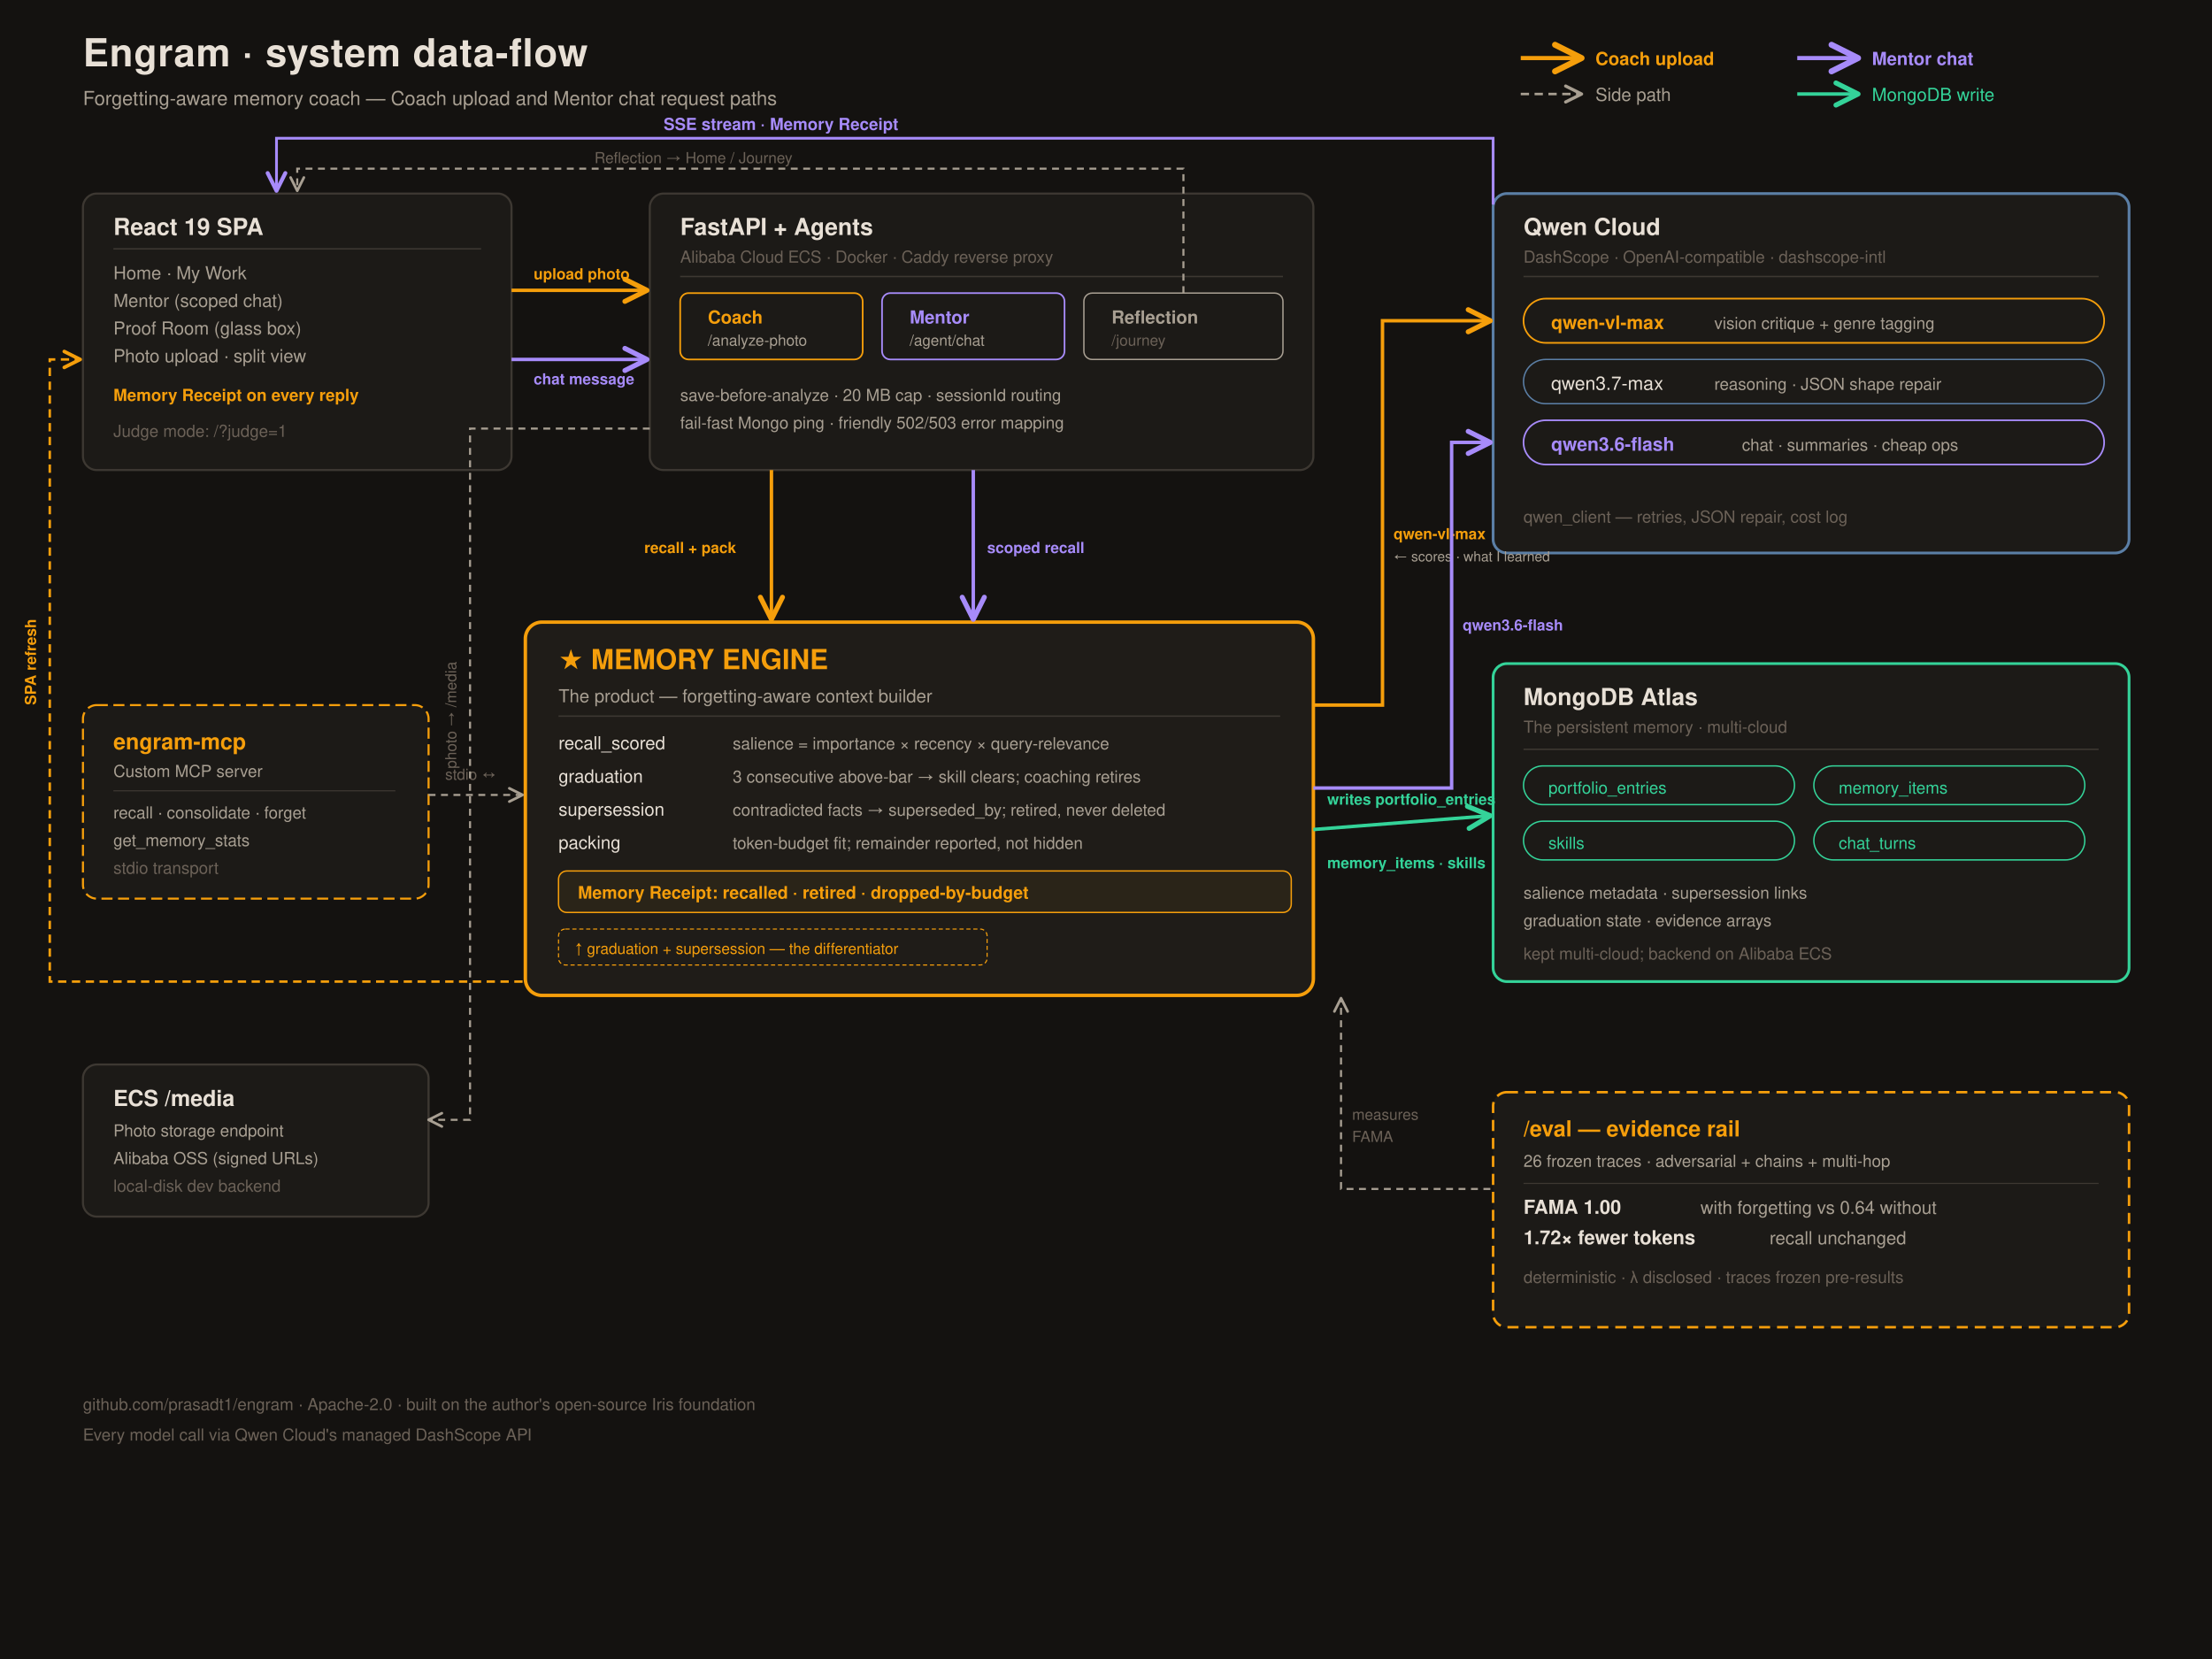
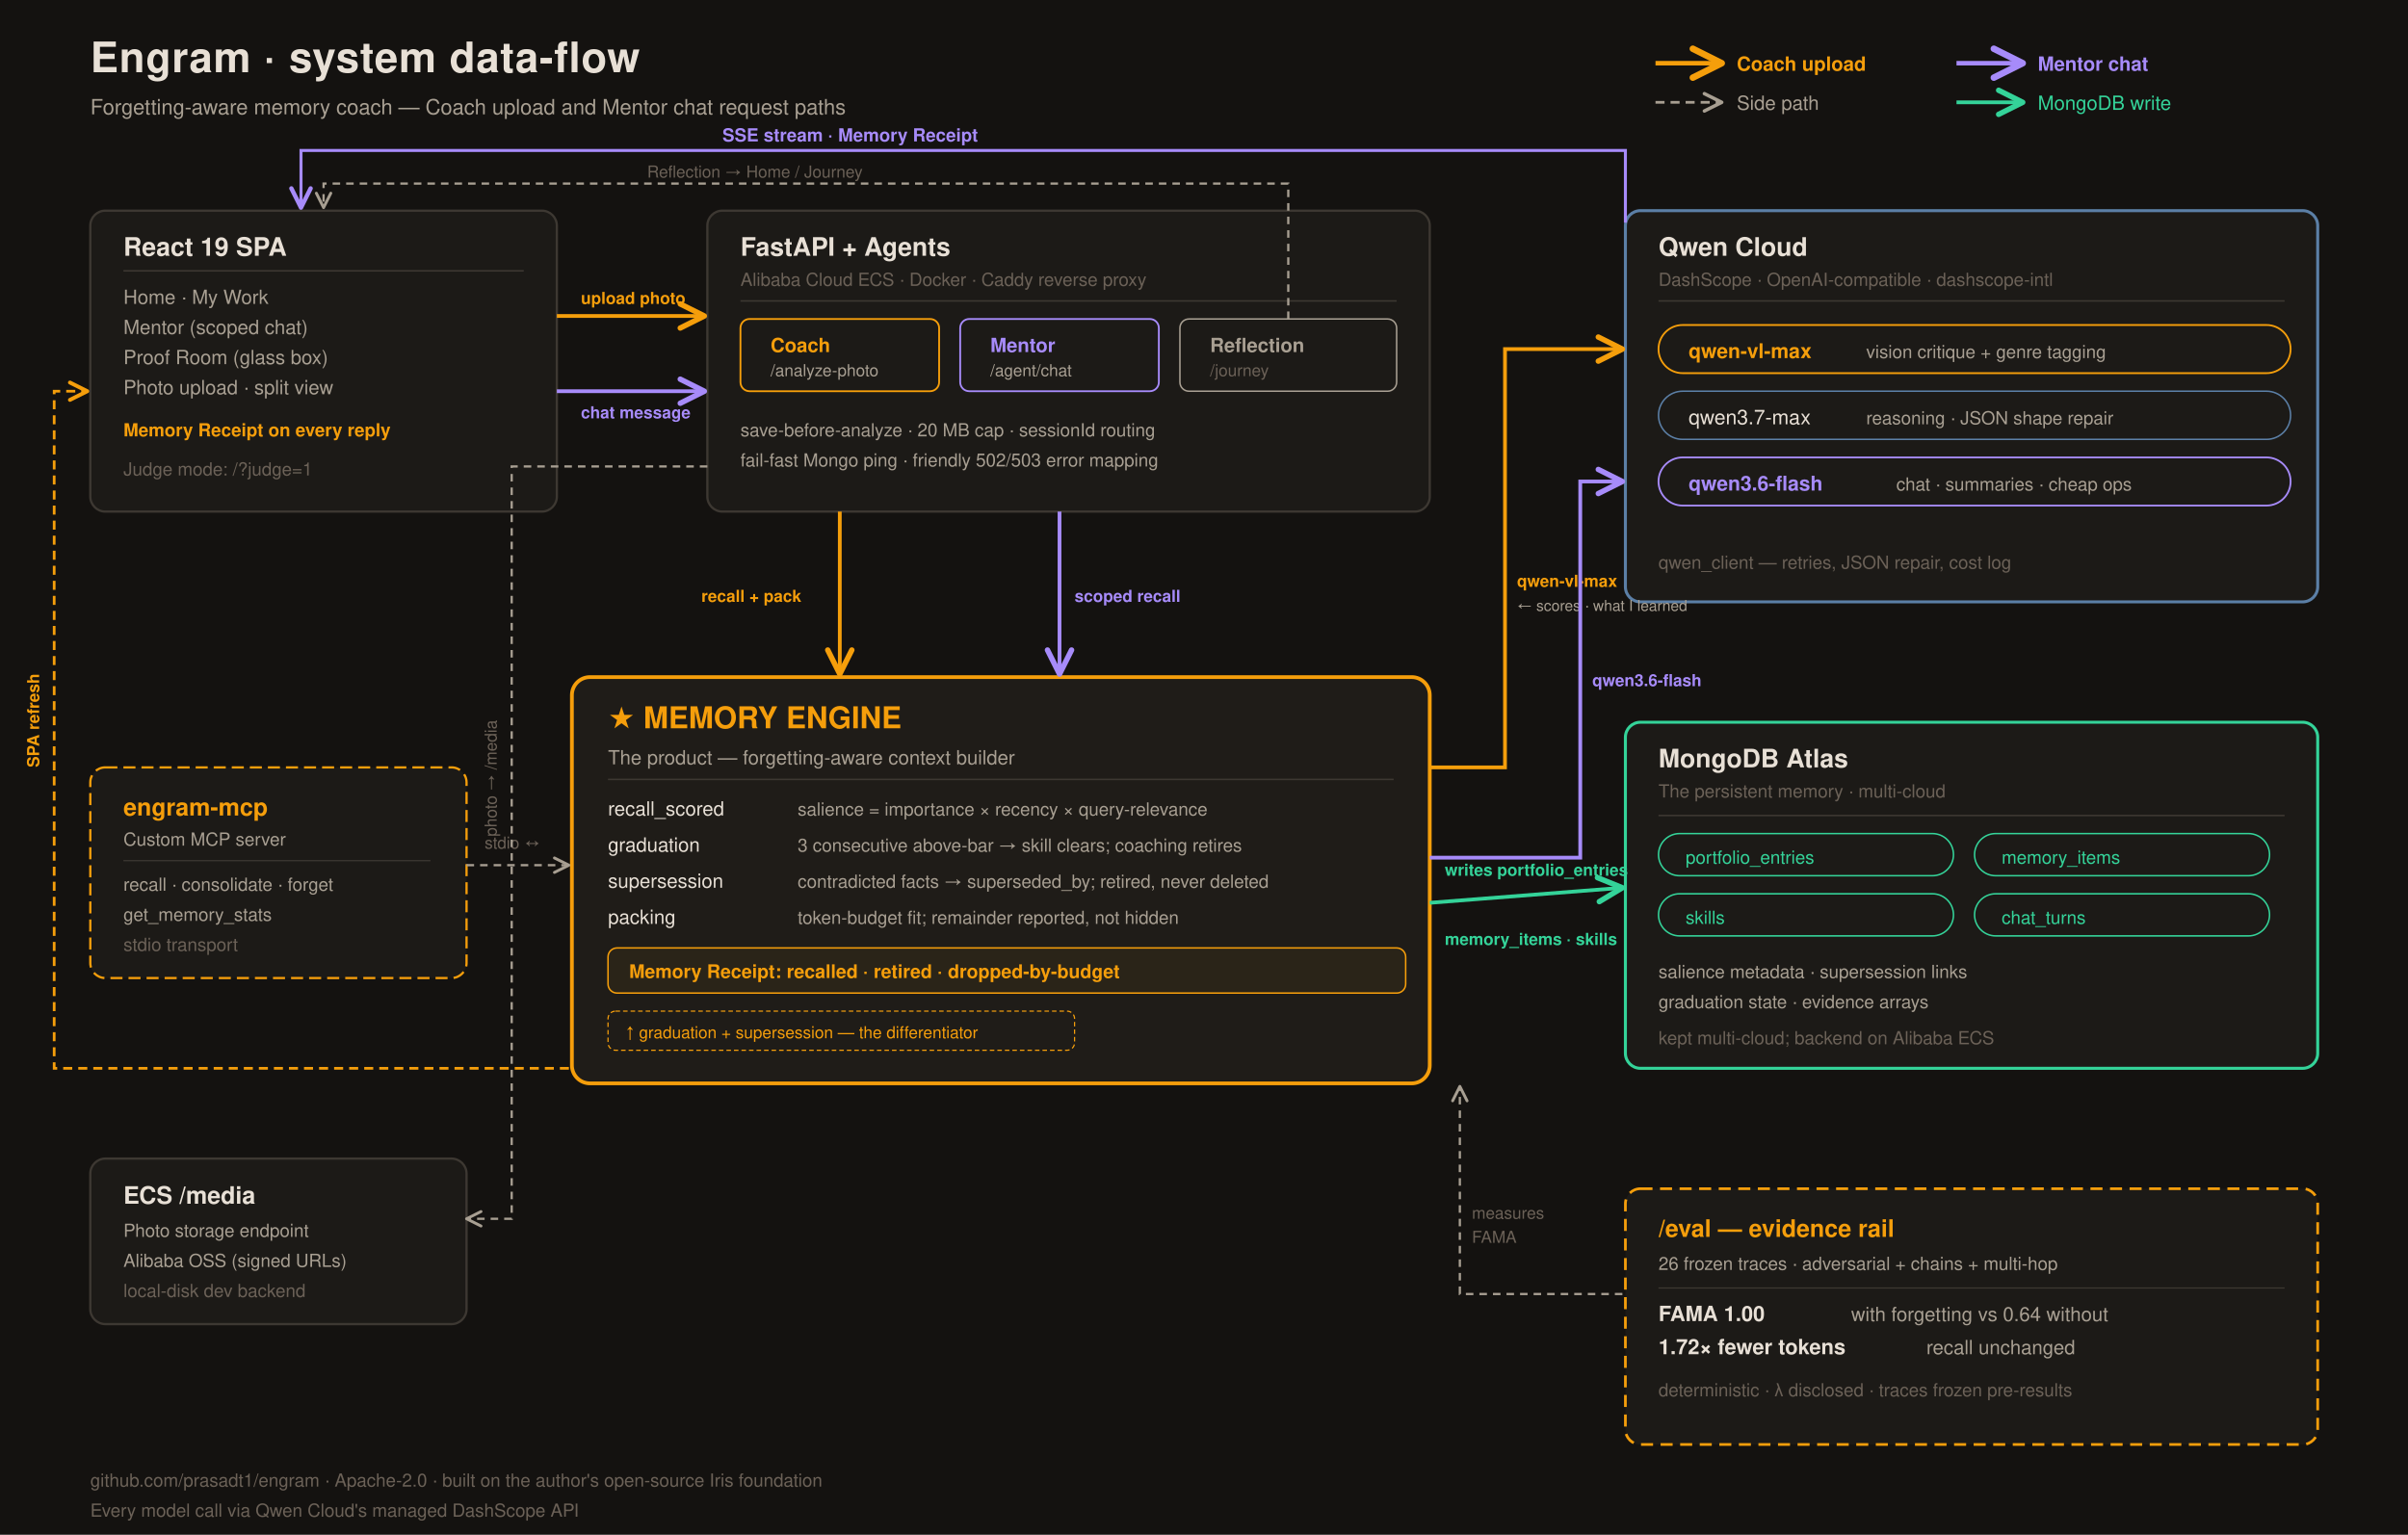
- <svg xmlns="http://www.w3.org/2000/svg" width="1600" height="1200" viewBox="0 0 1600 1200" font-family="Helvetica, Arial, sans-serif">
+ <svg xmlns="http://www.w3.org/2000/svg" width="1600" height="1020" viewBox="0 0 1600 1020" font-family="Helvetica, Arial, sans-serif">
  <defs>
    <marker id="a-amber" viewBox="0 0 10 10" refX="9" refY="5" markerWidth="8" markerHeight="8" orient="auto">
      <path d="M1 1L9 5L1 9" fill="none" stroke="#f59e0b" stroke-width="1.8" stroke-linecap="round" stroke-linejoin="round" />
    </marker>
    <marker id="a-violet" viewBox="0 0 10 10" refX="9" refY="5" markerWidth="8" markerHeight="8" orient="auto">
      <path d="M1 1L9 5L1 9" fill="none" stroke="#a78bfa" stroke-width="1.8" stroke-linecap="round" stroke-linejoin="round" />
    </marker>
    <marker id="a-muted" viewBox="0 0 10 10" refX="9" refY="5" markerWidth="8" markerHeight="8" orient="auto">
      <path d="M1 1L9 5L1 9" fill="none" stroke="#a89f92" stroke-width="1.6" stroke-linecap="round" stroke-linejoin="round" />
    </marker>
    <marker id="a-green" viewBox="0 0 10 10" refX="9" refY="5" markerWidth="8" markerHeight="8" orient="auto">
      <path d="M1 1L9 5L1 9" fill="none" stroke="#34d399" stroke-width="1.8" stroke-linecap="round" stroke-linejoin="round" />
    </marker>
  </defs>
-   <rect width="1600" height="1200" fill="#141210" />
+   <rect width="1600" height="1020" fill="#141210" />
  <text x="60" y="48" font-size="28" font-weight="bold" fill="#e8e0d6" letter-spacing="0.5">Engram · system data-flow</text>
  <text x="60" y="76" font-size="14" fill="#a89f92">Forgetting-aware memory coach — Coach upload and Mentor chat request paths</text>
  <g transform="translate(1100,28)">
    <line x1="0" y1="14" x2="44" y2="14" stroke="#f59e0b" stroke-width="3" marker-end="url(#a-amber)" />
    <text x="54" y="19" font-size="13" fill="#f59e0b" font-weight="bold">Coach upload</text>
    <line x1="200" y1="14" x2="244" y2="14" stroke="#a78bfa" stroke-width="3" marker-end="url(#a-violet)" />
    <text x="254" y="19" font-size="13" fill="#a78bfa" font-weight="bold">Mentor chat</text>
    <line x1="0" y1="40" x2="44" y2="40" stroke="#a89f92" stroke-width="1.8" stroke-dasharray="6 4" marker-end="url(#a-muted)" />
    <text x="54" y="45" font-size="13" fill="#a89f92">Side path</text>
    <line x1="200" y1="40" x2="244" y2="40" stroke="#34d399" stroke-width="2.5" marker-end="url(#a-green)" />
    <text x="254" y="45" font-size="13" fill="#34d399">MongoDB write</text>
  </g>
  <rect x="60" y="140" width="310" height="200" rx="10" fill="#1c1a17" stroke="#3d3832" stroke-width="1.5" />
  <text x="82" y="170" font-size="17" font-weight="bold" fill="#e8e0d6">React 19 SPA</text>
  <line x1="82" y1="180" x2="348" y2="180" stroke="#3d3832" stroke-width="1" />
  <text x="82" y="202" font-size="13" fill="#a89f92">Home · My Work</text>
  <text x="82" y="222" font-size="13" fill="#a89f92">Mentor (scoped chat)</text>
  <text x="82" y="242" font-size="13" fill="#a89f92">Proof Room (glass box)</text>
  <text x="82" y="262" font-size="13" fill="#a89f92">Photo upload · split view</text>
  <text x="82" y="290" font-size="12" fill="#f59e0b" font-weight="bold">Memory Receipt on every reply</text>
  <text x="82" y="316" font-size="12" fill="#6b6157">Judge mode: /?judge=1</text>
  <rect x="470" y="140" width="480" height="200" rx="10" fill="#1c1a17" stroke="#3d3832" stroke-width="1.5" />
  <text x="492" y="170" font-size="17" font-weight="bold" fill="#e8e0d6">FastAPI + Agents</text>
  <text x="492" y="190" font-size="12" fill="#6b6157">Alibaba Cloud ECS · Docker · Caddy reverse proxy</text>
  <line x1="492" y1="200" x2="928" y2="200" stroke="#3d3832" stroke-width="1" />
  <rect x="492" y="212" width="132" height="48" rx="6" fill="#1c1a17" stroke="#f59e0b" stroke-width="1.2" />
  <text x="512" y="234" font-size="13" font-weight="bold" fill="#f59e0b">Coach</text>
  <text x="512" y="250" font-size="11" fill="#a89f92">/analyze-photo</text>
  <rect x="638" y="212" width="132" height="48" rx="6" fill="#1c1a17" stroke="#a78bfa" stroke-width="1.2" />
  <text x="658" y="234" font-size="13" font-weight="bold" fill="#a78bfa">Mentor</text>
  <text x="658" y="250" font-size="11" fill="#a89f92">/agent/chat</text>
  <rect x="784" y="212" width="144" height="48" rx="6" fill="#1c1a17" stroke="#a89f92" stroke-width="1" />
  <text x="804" y="234" font-size="13" font-weight="bold" fill="#a89f92">Reflection</text>
  <text x="804" y="250" font-size="11" fill="#6b6157">/journey</text>
  <text x="492" y="290" font-size="12" fill="#a89f92">save-before-analyze · 20 MB cap · sessionId routing</text>
  <text x="492" y="310" font-size="12" fill="#a89f92">fail-fast Mongo ping · friendly 502/503 error mapping</text>
  <rect x="1080" y="140" width="460" height="260" rx="10" fill="#1c1a17" stroke="#5b7fa6" stroke-width="2" />
  <text x="1102" y="170" font-size="17" font-weight="bold" fill="#e8e0d6">Qwen Cloud</text>
  <text x="1102" y="190" font-size="12" fill="#6b6157">DashScope · OpenAI-compatible · dashscope-intl</text>
  <line x1="1102" y1="200" x2="1518" y2="200" stroke="#3d3832" stroke-width="1" />
  <rect x="1102" y="216" width="420" height="32" rx="16" fill="#1c1a17" stroke="#f59e0b" stroke-width="1.2" />
  <text x="1122" y="238" font-size="13.5" fill="#f59e0b" font-weight="bold">qwen-vl-max</text>
  <text x="1240" y="238" font-size="12" fill="#a89f92">vision critique + genre tagging</text>
  <rect x="1102" y="260" width="420" height="32" rx="16" fill="#1c1a17" stroke="#5b7fa6" stroke-width="1" />
  <text x="1122" y="282" font-size="13.5" fill="#e8e0d6">qwen3.7-max</text>
  <text x="1240" y="282" font-size="12" fill="#a89f92">reasoning · JSON shape repair</text>
  <rect x="1102" y="304" width="420" height="32" rx="16" fill="#1c1a17" stroke="#a78bfa" stroke-width="1.2" />
  <text x="1122" y="326" font-size="13.5" fill="#a78bfa" font-weight="bold">qwen3.6-flash</text>
  <text x="1260" y="326" font-size="12" fill="#a89f92">chat · summaries · cheap ops</text>
  <text x="1102" y="378" font-size="12" fill="#6b6157">qwen_client — retries, JSON repair, cost log</text>
  <rect x="380" y="450" width="570" height="270" rx="12" fill="#1f1c18" stroke="#f59e0b" stroke-width="2.5" />
  <text x="404" y="484" font-size="20" font-weight="bold" fill="#f59e0b">★  MEMORY ENGINE</text>
  <text x="404" y="508" font-size="13" fill="#a89f92">The product — forgetting-aware context builder</text>
  <line x1="404" y1="518" x2="926" y2="518" stroke="#3d3832" stroke-width="1" />
  <text x="404" y="542" font-size="13" fill="#e8e0d6">recall_scored</text>
  <text x="530" y="542" font-size="12" fill="#a89f92">salience = importance × recency × query-relevance</text>
  <text x="404" y="566" font-size="13" fill="#e8e0d6">graduation</text>
  <text x="530" y="566" font-size="12" fill="#a89f92">3 consecutive above-bar → skill clears; coaching retires</text>
  <text x="404" y="590" font-size="13" fill="#e8e0d6">supersession</text>
  <text x="530" y="590" font-size="12" fill="#a89f92">contradicted facts → superseded_by; retired, never deleted</text>
  <text x="404" y="614" font-size="13" fill="#e8e0d6">packing</text>
  <text x="530" y="614" font-size="12" fill="#a89f92">token-budget fit; remainder reported, not hidden</text>
  <rect x="404" y="630" width="530" height="30" rx="6" fill="#2a2418" stroke="#f59e0b" stroke-width="1" />
  <text x="418" y="650" font-size="12.5" font-weight="bold" fill="#f59e0b">Memory Receipt: recalled · retired · dropped-by-budget</text>
  <rect x="404" y="672" width="310" height="26" rx="5" fill="none" stroke="#f59e0b" stroke-width="0.8" stroke-dasharray="3 2" />
  <text x="416" y="690" font-size="11" fill="#f59e0b">↑ graduation + supersession — the differentiator</text>
  <rect x="60" y="510" width="250" height="140" rx="10" fill="#1c1a17" stroke="#f59e0b" stroke-width="1.5" stroke-dasharray="8 4" />
  <text x="82" y="542" font-size="16" font-weight="bold" fill="#f59e0b">engram-mcp</text>
  <text x="82" y="562" font-size="12" fill="#a89f92">Custom MCP server</text>
  <line x1="82" y1="572" x2="286" y2="572" stroke="#3d3832" stroke-width="0.8" />
  <text x="82" y="592" font-size="12" fill="#a89f92">recall · consolidate · forget</text>
  <text x="82" y="612" font-size="12" fill="#a89f92">get_memory_stats</text>
  <text x="82" y="632" font-size="12" fill="#6b6157">stdio transport</text>
  <rect x="1080" y="480" width="460" height="230" rx="10" fill="#1c1a17" stroke="#34d399" stroke-width="2" />
  <text x="1102" y="510" font-size="17" font-weight="bold" fill="#e8e0d6">MongoDB Atlas</text>
  <text x="1102" y="530" font-size="12" fill="#6b6157">The persistent memory · multi-cloud</text>
  <line x1="1102" y1="542" x2="1518" y2="542" stroke="#3d3832" stroke-width="1" />
  <rect x="1102" y="554" width="196" height="28" rx="14" fill="#1c1a17" stroke="#34d399" stroke-width="1" />
  <text x="1120" y="574" font-size="12" fill="#34d399">portfolio_entries</text>
  <rect x="1312" y="554" width="196" height="28" rx="14" fill="#1c1a17" stroke="#34d399" stroke-width="1" />
  <text x="1330" y="574" font-size="12" fill="#34d399">memory_items</text>
  <rect x="1102" y="594" width="196" height="28" rx="14" fill="#1c1a17" stroke="#34d399" stroke-width="1" />
  <text x="1120" y="614" font-size="12" fill="#34d399">skills</text>
  <rect x="1312" y="594" width="196" height="28" rx="14" fill="#1c1a17" stroke="#34d399" stroke-width="1" />
  <text x="1330" y="614" font-size="12" fill="#34d399">chat_turns</text>
  <text x="1102" y="650" font-size="12" fill="#a89f92">salience metadata · supersession links</text>
  <text x="1102" y="670" font-size="12" fill="#a89f92">graduation state · evidence arrays</text>
  <text x="1102" y="694" font-size="12" fill="#6b6157">kept multi-cloud; backend on Alibaba ECS</text>
  <rect x="60" y="770" width="250" height="110" rx="10" fill="#1c1a17" stroke="#3d3832" stroke-width="1.5" />
  <text x="82" y="800" font-size="16" font-weight="bold" fill="#e8e0d6">ECS /media</text>
  <text x="82" y="822" font-size="12" fill="#a89f92">Photo storage endpoint</text>
  <text x="82" y="842" font-size="12" fill="#a89f92">Alibaba OSS (signed URLs)</text>
  <text x="82" y="862" font-size="12" fill="#6b6157">local-disk dev backend</text>
  <rect x="1080" y="790" width="460" height="170" rx="10" fill="#1c1a17" stroke="#f59e0b" stroke-width="1.8" stroke-dasharray="8 5" />
  <text x="1102" y="822" font-size="16" font-weight="bold" fill="#f59e0b">/eval — evidence rail</text>
  <text x="1102" y="844" font-size="12" fill="#a89f92">26 frozen traces · adversarial + chains + multi-hop</text>
  <line x1="1102" y1="856" x2="1518" y2="856" stroke="#3d3832" stroke-width="0.8" />
  <text x="1102" y="878" font-size="14" font-weight="bold" fill="#e8e0d6">FAMA 1.00</text>
  <text x="1230" y="878" font-size="13" fill="#a89f92">with forgetting  vs  0.64 without</text>
  <text x="1102" y="900" font-size="14" font-weight="bold" fill="#e8e0d6">1.72× fewer tokens</text>
  <text x="1280" y="900" font-size="13" fill="#a89f92">recall unchanged</text>
  <text x="1102" y="928" font-size="12" fill="#6b6157">deterministic · λ disclosed · traces frozen pre-results</text>
  <line x1="370" y1="210" x2="468" y2="210" stroke="#f59e0b" stroke-width="2.5" marker-end="url(#a-amber)" />
  <text x="386" y="202" font-size="11" fill="#f59e0b" font-weight="bold">upload photo</text>
  <line x1="558" y1="340" x2="558" y2="448" stroke="#f59e0b" stroke-width="2.5" marker-end="url(#a-amber)" />
  <text x="466" y="400" font-size="11" fill="#f59e0b" font-weight="bold">recall + pack</text>
  <path d="M950,510 L1000,510 L1000,232 L1078,232" stroke="#f59e0b" stroke-width="2.5" fill="none" marker-end="url(#a-amber)" />
  <text x="1008" y="390" font-size="11" fill="#f59e0b" font-weight="bold">qwen-vl-max</text>
  <text x="1008" y="406" font-size="10" fill="#a89f92">← scores · what I learned</text>
  <line x1="950" y1="600" x2="1078" y2="590" stroke="#34d399" stroke-width="2.5" marker-end="url(#a-green)" />
  <text x="960" y="582" font-size="11" fill="#34d399" font-weight="bold">writes portfolio_entries</text>
  <text x="960" y="628" font-size="11" fill="#34d399" font-weight="bold">memory_items · skills</text>
  <path d="M378,710 L36,710 L36,260 L58,260" stroke="#f59e0b" stroke-width="1.8" fill="none" stroke-dasharray="6 4" marker-end="url(#a-amber)" />
  <text x="26" y="510" font-size="11" fill="#f59e0b" font-weight="bold" transform="rotate(-90,26,510)">SPA refresh</text>
  <line x1="370" y1="260" x2="468" y2="260" stroke="#a78bfa" stroke-width="2.5" marker-end="url(#a-violet)" />
  <text x="386" y="278" font-size="11" fill="#a78bfa" font-weight="bold">chat message</text>
  <line x1="704" y1="340" x2="704" y2="448" stroke="#a78bfa" stroke-width="2.5" marker-end="url(#a-violet)" />
  <text x="714" y="400" font-size="11" fill="#a78bfa" font-weight="bold">scoped recall</text>
  <path d="M950,570 L1050,570 L1050,320 L1078,320" stroke="#a78bfa" stroke-width="2.5" fill="none" marker-end="url(#a-violet)" />
  <text x="1058" y="456" font-size="11" fill="#a78bfa" font-weight="bold">qwen3.6-flash</text>
  <path d="M1080,148 L1080,100 L200,100 L200,138" stroke="#a78bfa" stroke-width="2" fill="none" marker-end="url(#a-violet)" />
  <text x="480" y="94" font-size="12" fill="#a78bfa" font-weight="bold">SSE stream · Memory Receipt</text>
  <path d="M856,212 L856,122 L215,122 L215,138" stroke="#a89f92" stroke-width="1.5" fill="none" stroke-dasharray="5 4" marker-end="url(#a-muted)" />
  <text x="430" y="118" font-size="11" fill="#6b6157">Reflection → Home / Journey</text>
  <line x1="310" y1="575" x2="378" y2="575" stroke="#a89f92" stroke-width="1.5" stroke-dasharray="5 4" marker-end="url(#a-muted)" />
  <text x="322" y="564" font-size="11" fill="#6b6157">stdio ↔</text>
  <path d="M1078,860 L970,860 L970,722" stroke="#a89f92" stroke-width="1.5" fill="none" stroke-dasharray="5 4" marker-end="url(#a-muted)" />
  <text x="978" y="810" font-size="11" fill="#6b6157">measures</text>
  <text x="978" y="826" font-size="11" fill="#6b6157">FAMA</text>
  <path d="M470,310 L340,310 L340,810 L310,810" stroke="#a89f92" stroke-width="1.5" fill="none" stroke-dasharray="5 4" marker-end="url(#a-muted)" />
  <text x="330" y="556" font-size="11" fill="#6b6157" transform="rotate(-90,330,556)">photo → /media</text>
-   <text x="60" y="1020" font-size="12" fill="#6b6157">github.com/prasadt1/engram · Apache-2.0 · built on the author's open-source Iris foundation</text>
-   <text x="60" y="1042" font-size="12" fill="#6b6157">Every model call via Qwen Cloud's managed DashScope API</text>
+   <text x="60" y="988" font-size="12" fill="#6b6157">github.com/prasadt1/engram · Apache-2.0 · built on the author's open-source Iris foundation</text>
+   <text x="60" y="1008" font-size="12" fill="#6b6157">Every model call via Qwen Cloud's managed DashScope API</text>
</svg>
